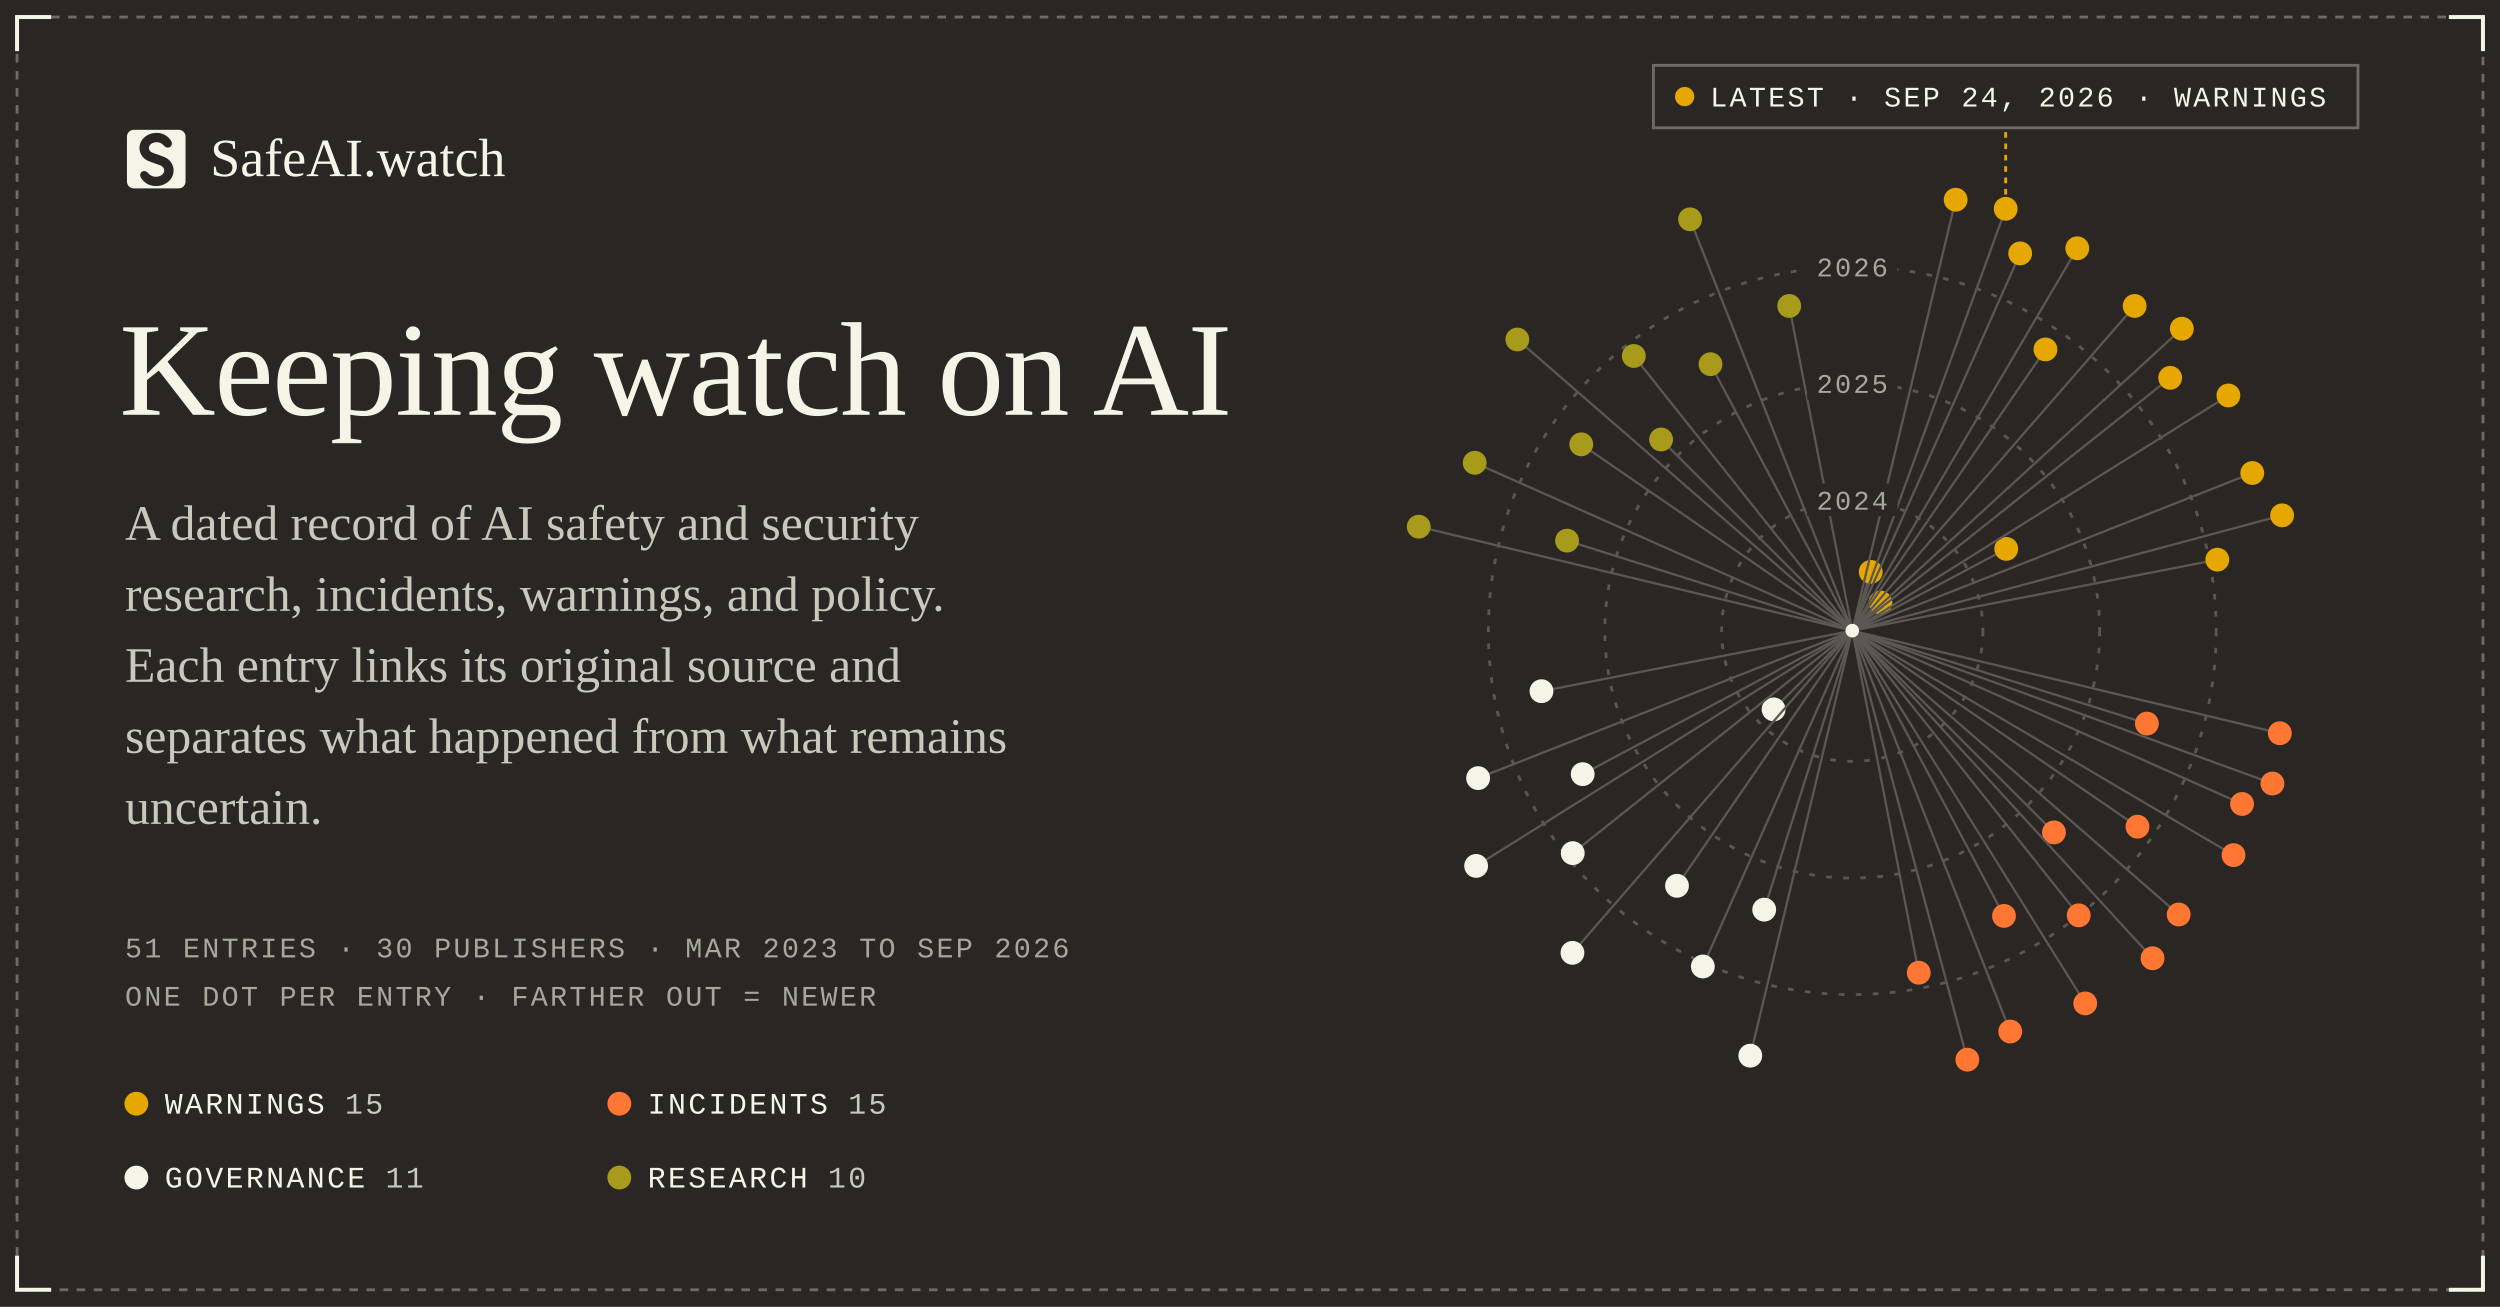
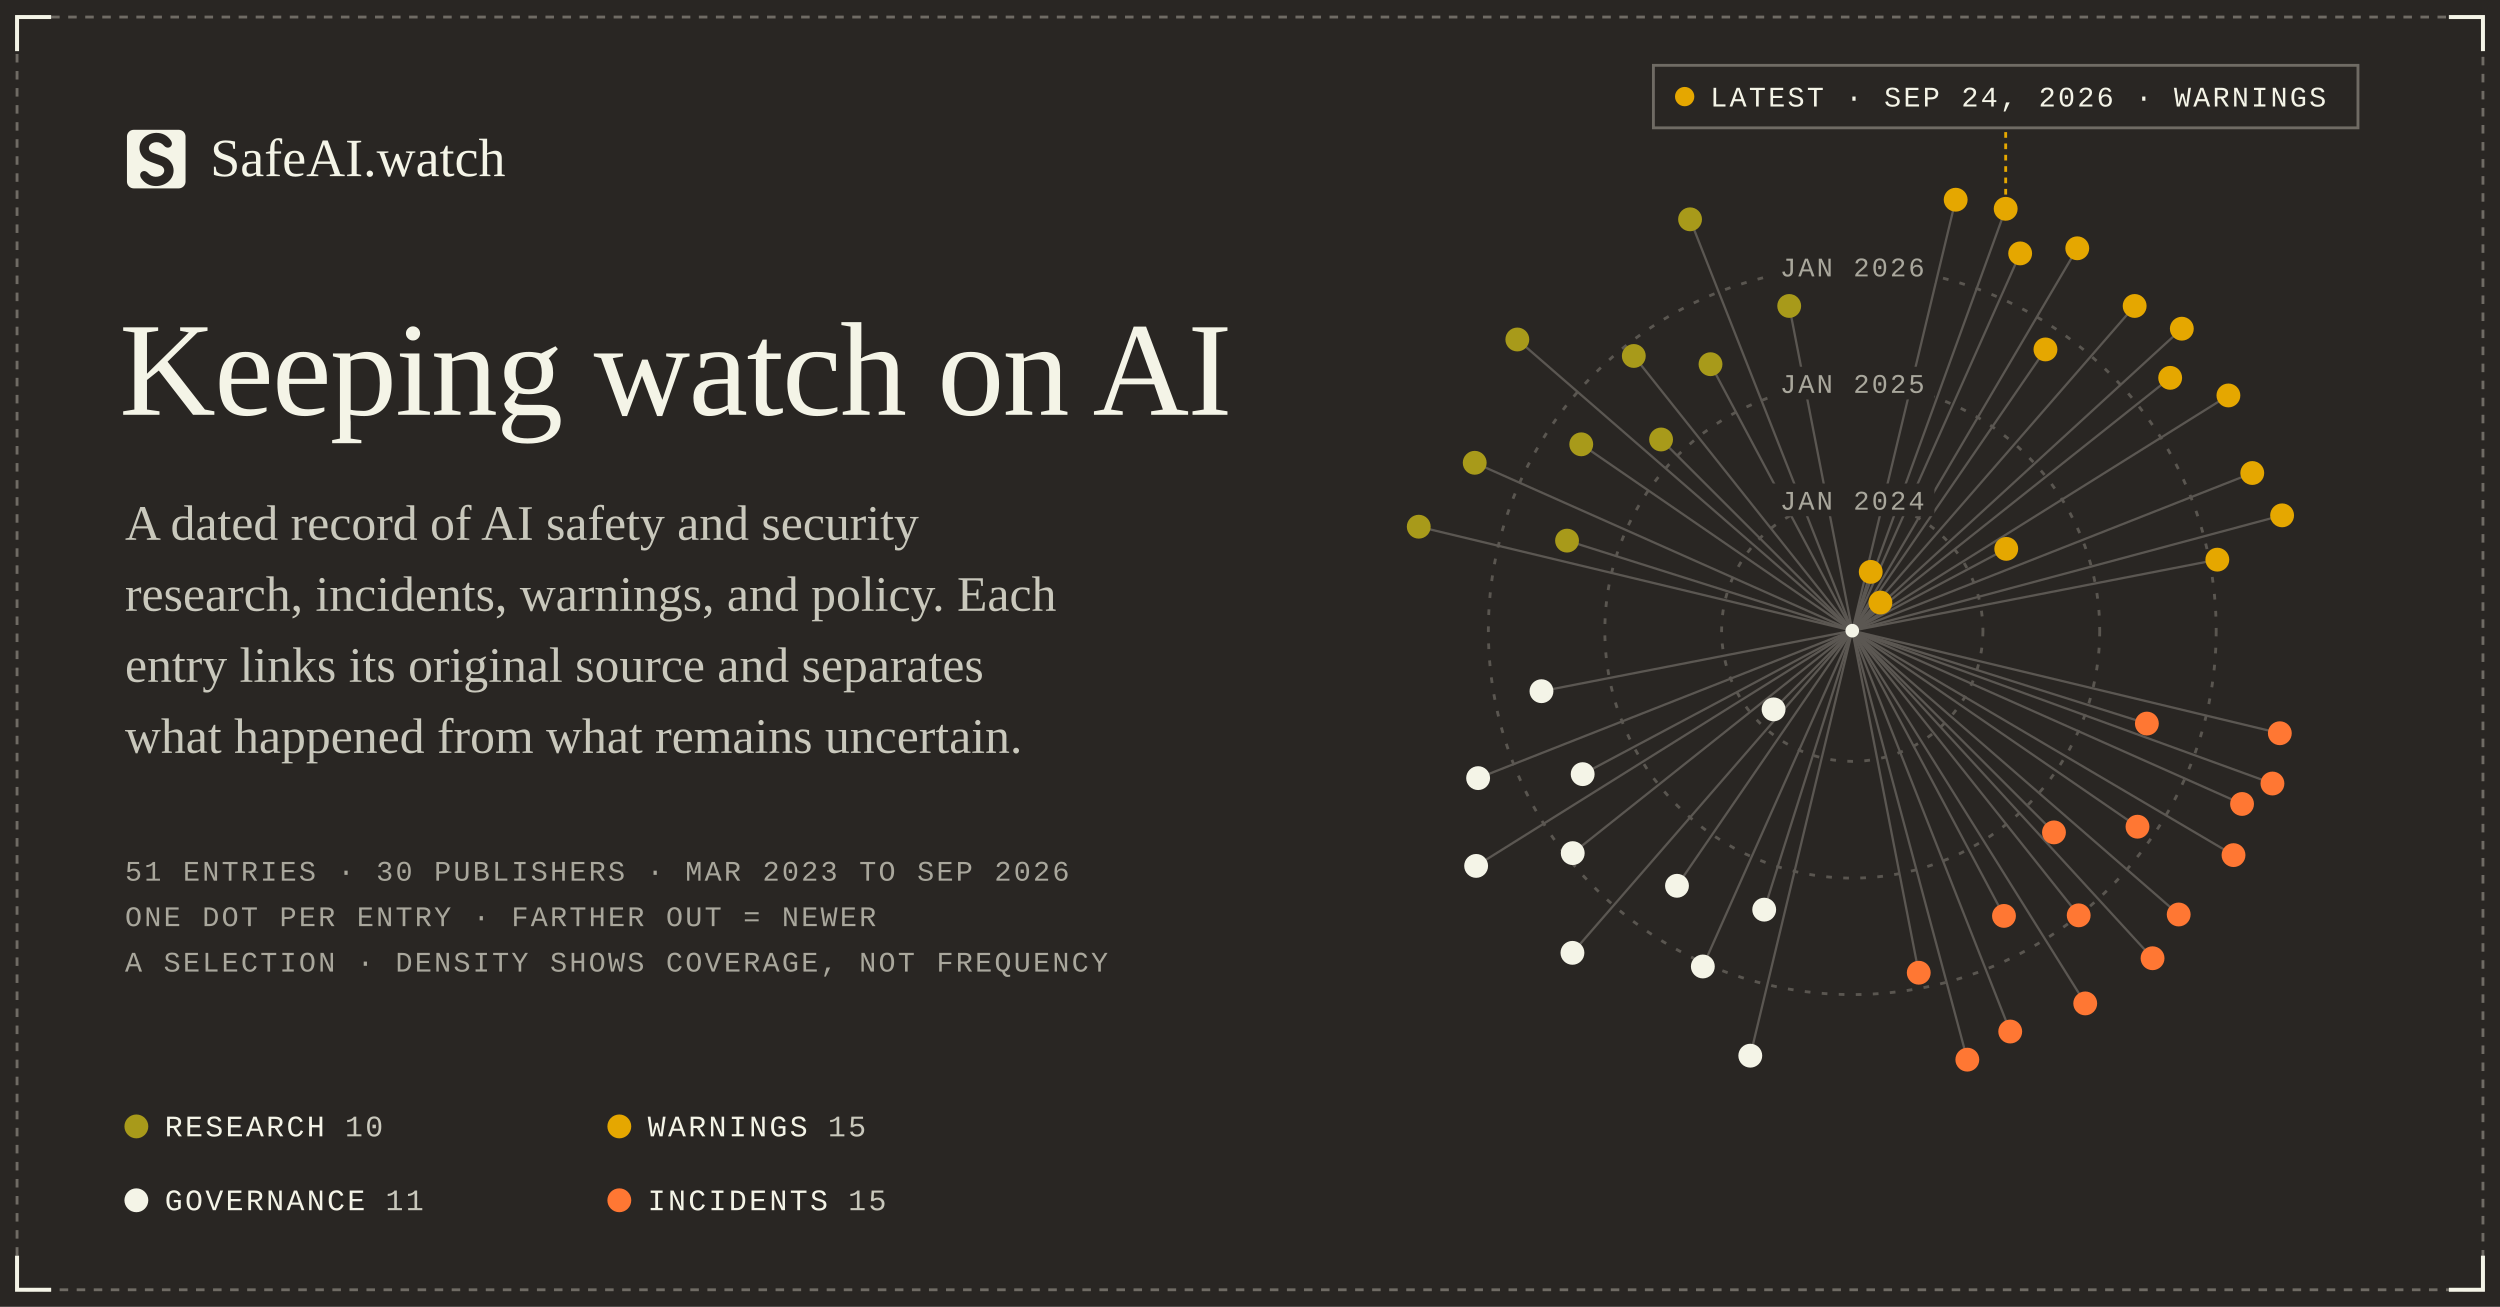
- <svg xmlns="http://www.w3.org/2000/svg" viewBox="0 0 880 460" width="880" height="460" role="img" aria-label="Keeping watch on AI. A burst chart of the SafeAI.watch record: 51 dated, sourced entries from Mar 2023 to Sep 2026, one dot each: 15 warnings, 15 incidents, 11 governance, 10 research. Distance from the centre is the entry's date, so the record thickens toward 2026.">
+ <svg xmlns="http://www.w3.org/2000/svg" viewBox="0 0 880 460" width="880" height="460" role="img" aria-label="Keeping watch on AI. A burst chart of the SafeAI.watch record: 51 dated, sourced entries from Mar 2023 to Sep 2026, one dot each: 15 warnings, 15 incidents, 11 governance, 10 research. Distance from the centre is the entry's date; dashed rings mark January 1. The record is a selection, so density shows what it covers, not how often things happen.">
  <style>text{font-kerning:normal}.serif{font-family:Newsreader,Georgia,'Times New Roman',Times,serif}.sans{font-family:-apple-system,BlinkMacSystemFont,'Segoe UI','Noto Sans',Helvetica,Arial,sans-serif}.mono{font-family:ui-monospace,'SF Mono','Cascadia Mono',Menlo,Consolas,'Liberation Mono',monospace;letter-spacing:.08em}
@keyframes d0{0%,3.8%{opacity:0}5.9%,83.8%{opacity:1}88.8%,100%{opacity:0}}.d0{animation:d0 16s linear infinite}
@keyframes d1{0%,4.7%{opacity:0}6.9%,83.8%{opacity:1}88.8%,100%{opacity:0}}.d1{animation:d1 16s linear infinite}
@keyframes d2{0%,5.6%{opacity:0}7.8%,83.8%{opacity:1}88.8%,100%{opacity:0}}.d2{animation:d2 16s linear infinite}
@keyframes d3{0%,6.6%{opacity:0}8.8%,83.8%{opacity:1}88.8%,100%{opacity:0}}.d3{animation:d3 16s linear infinite}
@keyframes d4{0%,7.6%{opacity:0}9.7%,83.8%{opacity:1}88.8%,100%{opacity:0}}.d4{animation:d4 16s linear infinite}
@keyframes d5{0%,8.5%{opacity:0}10.7%,83.8%{opacity:1}88.8%,100%{opacity:0}}.d5{animation:d5 16s linear infinite}
@keyframes d6{0%,9.5%{opacity:0}11.6%,83.8%{opacity:1}88.8%,100%{opacity:0}}.d6{animation:d6 16s linear infinite}
@keyframes d7{0%,10.4%{opacity:0}12.6%,83.8%{opacity:1}88.8%,100%{opacity:0}}.d7{animation:d7 16s linear infinite}
@keyframes d8{0%,11.4%{opacity:0}13.5%,83.8%{opacity:1}88.8%,100%{opacity:0}}.d8{animation:d8 16s linear infinite}
@keyframes d9{0%,12.3%{opacity:0}14.5%,83.8%{opacity:1}88.8%,100%{opacity:0}}.d9{animation:d9 16s linear infinite}
@keyframes d10{0%,13.3%{opacity:0}15.4%,83.8%{opacity:1}88.8%,100%{opacity:0}}.d10{animation:d10 16s linear infinite}
@keyframes d11{0%,14.2%{opacity:0}16.4%,83.8%{opacity:1}88.8%,100%{opacity:0}}.d11{animation:d11 16s linear infinite}
@keyframes d12{0%,15.2%{opacity:0}17.3%,83.8%{opacity:1}88.8%,100%{opacity:0}}.d12{animation:d12 16s linear infinite}
@keyframes d13{0%,16.1%{opacity:0}18.3%,83.8%{opacity:1}88.8%,100%{opacity:0}}.d13{animation:d13 16s linear infinite}
@keyframes d14{0%,17%{opacity:0}19.2%,83.8%{opacity:1}88.8%,100%{opacity:0}}.d14{animation:d14 16s linear infinite}
@keyframes d15{0%,18%{opacity:0}20.2%,83.8%{opacity:1}88.8%,100%{opacity:0}}.d15{animation:d15 16s linear infinite}
@keyframes d16{0%,19%{opacity:0}21.1%,83.8%{opacity:1}88.8%,100%{opacity:0}}.d16{animation:d16 16s linear infinite}
@keyframes d17{0%,19.9%{opacity:0}22.1%,83.8%{opacity:1}88.8%,100%{opacity:0}}.d17{animation:d17 16s linear infinite}
@keyframes d18{0%,20.8%{opacity:0}23%,83.8%{opacity:1}88.8%,100%{opacity:0}}.d18{animation:d18 16s linear infinite}
@keyframes d19{0%,21.8%{opacity:0}24%,83.8%{opacity:1}88.8%,100%{opacity:0}}.d19{animation:d19 16s linear infinite}
@keyframes d20{0%,22.8%{opacity:0}24.9%,83.8%{opacity:1}88.8%,100%{opacity:0}}.d20{animation:d20 16s linear infinite}
@keyframes d21{0%,23.7%{opacity:0}25.9%,83.8%{opacity:1}88.8%,100%{opacity:0}}.d21{animation:d21 16s linear infinite}
@keyframes d22{0%,24.7%{opacity:0}26.8%,83.8%{opacity:1}88.8%,100%{opacity:0}}.d22{animation:d22 16s linear infinite}
@keyframes d23{0%,25.6%{opacity:0}27.8%,83.8%{opacity:1}88.8%,100%{opacity:0}}.d23{animation:d23 16s linear infinite}
@keyframes d24{0%,26.6%{opacity:0}28.7%,83.8%{opacity:1}88.8%,100%{opacity:0}}.d24{animation:d24 16s linear infinite}
@keyframes d25{0%,27.5%{opacity:0}29.7%,83.8%{opacity:1}88.8%,100%{opacity:0}}.d25{animation:d25 16s linear infinite}
@keyframes d26{0%,28.4%{opacity:0}30.6%,83.8%{opacity:1}88.8%,100%{opacity:0}}.d26{animation:d26 16s linear infinite}
@keyframes d27{0%,29.4%{opacity:0}31.6%,83.8%{opacity:1}88.8%,100%{opacity:0}}.d27{animation:d27 16s linear infinite}
@keyframes d28{0%,30.3%{opacity:0}32.5%,83.8%{opacity:1}88.8%,100%{opacity:0}}.d28{animation:d28 16s linear infinite}
@keyframes d29{0%,31.3%{opacity:0}33.5%,83.8%{opacity:1}88.8%,100%{opacity:0}}.d29{animation:d29 16s linear infinite}
@keyframes d30{0%,32.2%{opacity:0}34.4%,83.8%{opacity:1}88.8%,100%{opacity:0}}.d30{animation:d30 16s linear infinite}
@keyframes d31{0%,33.2%{opacity:0}35.4%,83.8%{opacity:1}88.8%,100%{opacity:0}}.d31{animation:d31 16s linear infinite}
@keyframes d32{0%,34.2%{opacity:0}36.3%,83.8%{opacity:1}88.8%,100%{opacity:0}}.d32{animation:d32 16s linear infinite}
@keyframes d33{0%,35.1%{opacity:0}37.3%,83.8%{opacity:1}88.8%,100%{opacity:0}}.d33{animation:d33 16s linear infinite}
@keyframes d34{0%,36%{opacity:0}38.2%,83.8%{opacity:1}88.8%,100%{opacity:0}}.d34{animation:d34 16s linear infinite}
@keyframes d35{0%,37%{opacity:0}39.2%,83.8%{opacity:1}88.8%,100%{opacity:0}}.d35{animation:d35 16s linear infinite}
@keyframes d36{0%,37.9%{opacity:0}40.1%,83.8%{opacity:1}88.8%,100%{opacity:0}}.d36{animation:d36 16s linear infinite}
@keyframes d37{0%,38.9%{opacity:0}41.1%,83.8%{opacity:1}88.8%,100%{opacity:0}}.d37{animation:d37 16s linear infinite}
@keyframes d38{0%,39.8%{opacity:0}42%,83.8%{opacity:1}88.8%,100%{opacity:0}}.d38{animation:d38 16s linear infinite}
@keyframes d39{0%,40.8%{opacity:0}43%,83.8%{opacity:1}88.8%,100%{opacity:0}}.d39{animation:d39 16s linear infinite}
@keyframes d40{0%,41.8%{opacity:0}43.9%,83.8%{opacity:1}88.8%,100%{opacity:0}}.d40{animation:d40 16s linear infinite}
@keyframes d41{0%,42.7%{opacity:0}44.9%,83.8%{opacity:1}88.8%,100%{opacity:0}}.d41{animation:d41 16s linear infinite}
@keyframes d42{0%,43.6%{opacity:0}45.8%,83.8%{opacity:1}88.8%,100%{opacity:0}}.d42{animation:d42 16s linear infinite}
@keyframes d43{0%,44.6%{opacity:0}46.8%,83.8%{opacity:1}88.8%,100%{opacity:0}}.d43{animation:d43 16s linear infinite}
@keyframes d44{0%,45.6%{opacity:0}47.7%,83.8%{opacity:1}88.8%,100%{opacity:0}}.d44{animation:d44 16s linear infinite}
@keyframes d45{0%,46.5%{opacity:0}48.7%,83.8%{opacity:1}88.8%,100%{opacity:0}}.d45{animation:d45 16s linear infinite}
@keyframes d46{0%,47.4%{opacity:0}49.6%,83.8%{opacity:1}88.8%,100%{opacity:0}}.d46{animation:d46 16s linear infinite}
@keyframes d47{0%,48.4%{opacity:0}50.6%,83.8%{opacity:1}88.8%,100%{opacity:0}}.d47{animation:d47 16s linear infinite}
@keyframes d48{0%,49.3%{opacity:0}51.5%,83.8%{opacity:1}88.8%,100%{opacity:0}}.d48{animation:d48 16s linear infinite}
@keyframes d49{0%,50.3%{opacity:0}52.5%,83.8%{opacity:1}88.8%,100%{opacity:0}}.d49{animation:d49 16s linear infinite}
@keyframes d50{0%,51.2%{opacity:0}53.4%,83.8%{opacity:1}88.8%,100%{opacity:0}}.d50{animation:d50 16s linear infinite}
@keyframes call{0%,51.2%{opacity:0}53.8%,83.8%{opacity:1}88.8%,100%{opacity:0}}.call{animation:call 16s linear infinite}
@media (prefers-reduced-motion:reduce){*{animation:none!important}}</style>
  <rect x="0" y="0" width="880" height="460" rx="0" fill="#292623" />
  <rect x="6" y="6" width="868" height="448" fill="none" stroke="#6f6b64" stroke-width="1" stroke-dasharray="3 3" />
  <path d="M6 18V6H18" fill="none" stroke="#f4f4e7" stroke-width="1.4" />
  <path d="M874 18V6H862" fill="none" stroke="#f4f4e7" stroke-width="1.4" />
  <path d="M6 442V454H18" fill="none" stroke="#f4f4e7" stroke-width="1.4" />
  <path d="M874 442V454H862" fill="none" stroke="#f4f4e7" stroke-width="1.4" />
  <g transform="translate(44 45) scale(.6875)">
    <path d="M4.5 1H27.5A3.5 3.5 0 0 1 31 4.5V27.5A3.5 3.5 0 0 1 27.5 31H4.5A3.5 3.5 0 0 1 1 27.5V4.5A3.5 3.5 0 0 1 4.5 1ZM15.88 2.58C15.51 2.59 15.15 2.62 14.78 2.67C14.42 2.72 14.06 2.79 13.7 2.88C13.35 2.97 12.99 3.08 12.65 3.21C12.31 3.34 11.97 3.5 11.65 3.67C11.32 3.84 11.01 4.03 10.71 4.24C10.41 4.45 10.12 4.68 9.85 4.93C9.58 5.17 9.32 5.44 9.09 5.72C8.85 6 8.64 6.3 8.45 6.62C8.26 6.93 8.09 7.26 7.95 7.59C7.81 7.93 7.69 8.28 7.61 8.64C7.52 8.99 7.46 9.36 7.43 9.72C7.4 10.09 7.4 10.46 7.43 10.82C7.46 11.19 7.52 11.55 7.6 11.91C7.68 12.26 7.8 12.62 7.93 12.95C8.07 13.29 8.24 13.62 8.43 13.94C8.61 14.25 8.83 14.55 9.06 14.84C9.29 15.12 9.54 15.39 9.81 15.64C10.08 15.88 10.37 16.11 10.68 16.31C10.98 16.51 11.31 16.68 11.64 16.84C11.97 17 12.32 17.13 12.66 17.26C13 17.4 13.35 17.52 13.7 17.64C14.04 17.77 14.39 17.89 14.74 18.01C15.09 18.13 15.43 18.26 15.78 18.38C16.13 18.5 16.48 18.62 16.82 18.75C17.17 18.87 17.52 18.99 17.86 19.14C18.19 19.28 18.54 19.42 18.83 19.63C19.12 19.84 19.4 20.09 19.6 20.38C19.8 20.66 19.96 21.01 20.03 21.35C20.1 21.69 20.1 22.07 20.02 22.41C19.94 22.75 19.77 23.09 19.57 23.38C19.37 23.67 19.09 23.92 18.81 24.14C18.52 24.36 18.19 24.53 17.85 24.67C17.52 24.81 17.16 24.91 16.8 24.97C16.45 25.04 16.07 25.06 15.71 25.06C15.35 25.05 14.98 25 14.62 24.92C14.27 24.84 13.92 24.72 13.59 24.56C13.26 24.41 12.95 24.2 12.67 23.98C12.38 23.76 12.15 23.47 11.88 23.22C11.61 22.97 11.36 22.68 11.06 22.5C10.76 22.32 10.41 22.18 10.07 22.14C9.74 22.1 9.35 22.15 9.04 22.27C8.72 22.4 8.41 22.63 8.2 22.89C7.99 23.16 7.84 23.51 7.79 23.85C7.73 24.18 7.78 24.56 7.88 24.9C7.97 25.24 8.17 25.57 8.36 25.87C8.55 26.18 8.79 26.47 9.03 26.75C9.26 27.03 9.52 27.29 9.79 27.54C10.06 27.79 10.35 28.02 10.65 28.23C10.95 28.44 11.26 28.64 11.59 28.81C11.91 28.98 12.25 29.12 12.59 29.25C12.94 29.38 13.29 29.48 13.65 29.56C14.01 29.65 14.37 29.71 14.73 29.75C15.1 29.79 15.47 29.81 15.83 29.81C16.2 29.82 16.57 29.8 16.93 29.76C17.3 29.72 17.66 29.66 18.02 29.59C18.38 29.51 18.74 29.41 19.08 29.29C19.43 29.18 19.78 29.04 20.11 28.89C20.44 28.73 20.77 28.56 21.08 28.36C21.39 28.17 21.69 27.96 21.98 27.73C22.26 27.5 22.53 27.25 22.79 26.98C23.04 26.72 23.28 26.44 23.49 26.14C23.7 25.84 23.9 25.53 24.07 25.2C24.24 24.88 24.38 24.54 24.5 24.19C24.62 23.85 24.71 23.49 24.77 23.13C24.84 22.77 24.87 22.4 24.88 22.03C24.89 21.67 24.87 21.3 24.82 20.94C24.78 20.57 24.7 20.21 24.6 19.86C24.5 19.51 24.37 19.16 24.22 18.83C24.07 18.5 23.89 18.17 23.69 17.86C23.49 17.56 23.27 17.26 23.03 16.99C22.79 16.71 22.53 16.45 22.25 16.21C21.97 15.97 21.68 15.75 21.37 15.56C21.06 15.36 20.72 15.2 20.39 15.05C20.06 14.89 19.71 14.77 19.37 14.64C19.02 14.5 18.68 14.38 18.33 14.26C17.98 14.13 17.64 14.01 17.29 13.89C16.94 13.77 16.59 13.65 16.25 13.52C15.9 13.4 15.55 13.28 15.2 13.16C14.86 13.03 14.51 12.91 14.18 12.76C13.85 12.6 13.5 12.45 13.23 12.23C12.95 12 12.69 11.73 12.52 11.43C12.36 11.12 12.24 10.75 12.23 10.41C12.21 10.07 12.29 9.7 12.42 9.38C12.56 9.06 12.79 8.75 13.04 8.5C13.28 8.25 13.6 8.04 13.92 7.87C14.23 7.7 14.59 7.57 14.94 7.48C15.29 7.4 15.66 7.35 16.02 7.34C16.38 7.33 16.75 7.36 17.11 7.43C17.47 7.5 17.82 7.6 18.15 7.75C18.48 7.9 18.79 8.1 19.08 8.32C19.37 8.54 19.61 8.83 19.88 9.07C20.15 9.31 20.4 9.6 20.7 9.78C21 9.95 21.36 10.09 21.7 10.13C22.03 10.16 22.42 10.11 22.73 9.98C23.04 9.85 23.36 9.62 23.57 9.35C23.77 9.09 23.93 8.73 23.98 8.39C24.03 8.06 23.99 7.68 23.89 7.34C23.8 7 23.61 6.68 23.41 6.37C23.22 6.06 22.98 5.77 22.74 5.5C22.5 5.22 22.24 4.96 21.97 4.72C21.69 4.48 21.4 4.25 21.1 4.04C20.8 3.84 20.48 3.65 20.15 3.49C19.82 3.32 19.48 3.18 19.13 3.06C18.79 2.94 18.43 2.85 18.07 2.77C17.71 2.7 17.35 2.64 16.98 2.61C16.62 2.58 16.25 2.57 15.88 2.58Z" fill="#f4f4e7" fill-rule="evenodd" />
  </g>
  <text class="serif" x="74" y="62" font-size="19" fill="#f4f4e7">SafeAI.watch</text>
  <text class="serif" x="42" y="146" font-size="47" fill="#f4f4e7" letter-spacing="-.5">Keeping watch on AI</text>
  <text class="serif" x="44" y="190" font-size="17.5" fill="#c9c8bc">A dated record of AI safety and security</text>
-   <text class="serif" x="44" y="215" font-size="17.5" fill="#c9c8bc">research, incidents, warnings, and policy.</text>
-   <text class="serif" x="44" y="240" font-size="17.5" fill="#c9c8bc">Each entry links its original source and</text>
-   <text class="serif" x="44" y="265" font-size="17.5" fill="#c9c8bc">separates what happened from what remains</text>
-   <text class="serif" x="44" y="290" font-size="17.5" fill="#c9c8bc">uncertain.</text>
-   <text class="mono" x="44" y="337" font-size="10" fill="#a9a79c">51 ENTRIES · 30 PUBLISHERS · MAR 2023 TO SEP 2026</text>
-   <text class="mono" x="44" y="354" font-size="10" fill="#a9a79c">ONE DOT PER ENTRY · FARTHER OUT = NEWER</text>
-   <circle cx="48" cy="388.5" r="4.2" fill="#e5a700" />
-   <text class="mono" x="58" y="392" font-size="10.5" fill="#f4f4e7">WARNINGS <tspan fill="#c9c8bc">15</tspan>
-   </text>
-   <circle cx="218" cy="388.5" r="4.2" fill="#ff7733" />
-   <text class="mono" x="228" y="392" font-size="10.5" fill="#f4f4e7">INCIDENTS <tspan fill="#c9c8bc">15</tspan>
-   </text>
-   <circle cx="48" cy="414.5" r="4.2" fill="#f4f4e7" />
-   <text class="mono" x="58" y="418" font-size="10.5" fill="#f4f4e7">GOVERNANCE <tspan fill="#c9c8bc">11</tspan>
-   </text>
-   <circle cx="218" cy="414.5" r="4.2" fill="#a89a1a" />
-   <text class="mono" x="228" y="418" font-size="10.5" fill="#f4f4e7">RESEARCH <tspan fill="#c9c8bc">10</tspan>
+   <text class="serif" x="44" y="215" font-size="17.5" fill="#c9c8bc">research, incidents, warnings, and policy. Each</text>
+   <text class="serif" x="44" y="240" font-size="17.5" fill="#c9c8bc">entry links its original source and separates</text>
+   <text class="serif" x="44" y="265" font-size="17.5" fill="#c9c8bc">what happened from what remains uncertain.</text>
+   <text class="mono" x="44" y="310" font-size="10" fill="#a9a79c">51 ENTRIES · 30 PUBLISHERS · MAR 2023 TO SEP 2026</text>
+   <text class="mono" x="44" y="326" font-size="10" fill="#a9a79c">ONE DOT PER ENTRY · FARTHER OUT = NEWER</text>
+   <text class="mono" x="44" y="342" font-size="10" fill="#a9a79c">A SELECTION · DENSITY SHOWS COVERAGE, NOT FREQUENCY</text>
+   <circle cx="48" cy="396.5" r="4.2" fill="#a89a1a" />
+   <text class="mono" x="58" y="400" font-size="10.5" fill="#f4f4e7">RESEARCH <tspan fill="#c9c8bc">10</tspan>
+   </text>
+   <circle cx="218" cy="396.5" r="4.2" fill="#e5a700" />
+   <text class="mono" x="228" y="400" font-size="10.5" fill="#f4f4e7">WARNINGS <tspan fill="#c9c8bc">15</tspan>
+   </text>
+   <circle cx="48" cy="422.5" r="4.2" fill="#f4f4e7" />
+   <text class="mono" x="58" y="426" font-size="10.5" fill="#f4f4e7">GOVERNANCE <tspan fill="#c9c8bc">11</tspan>
+   </text>
+   <circle cx="218" cy="422.5" r="4.2" fill="#ff7733" />
+   <text class="mono" x="228" y="426" font-size="10.5" fill="#f4f4e7">INCIDENTS <tspan fill="#c9c8bc">15</tspan>
  </text>
  <circle cx="652" cy="222" r="46" fill="none" stroke="#6f6b64" stroke-width="1" stroke-dasharray="2 4" opacity=".7" />
  <circle cx="652" cy="222" r="87.1" fill="none" stroke="#6f6b64" stroke-width="1" stroke-dasharray="2 4" opacity=".7" />
  <circle cx="652" cy="222" r="128.1" fill="none" stroke="#6f6b64" stroke-width="1" stroke-dasharray="2 4" opacity=".7" />
-   <g class="d0" data-cat="Warnings">
-     <line x1="652" y1="222" x2="661.9" y2="212.1" stroke="#5b5752" stroke-width=".8" />
-     <circle cx="661.9" cy="212.1" r="4.2" fill="#e5a700" />
-   </g>
-   <g class="d1" data-cat="Warnings">
-     <line x1="652" y1="222" x2="658.5" y2="201.3" stroke="#5b5752" stroke-width=".8" />
-     <circle cx="658.5" cy="201.3" r="4.2" fill="#e5a700" />
-   </g>
-   <g class="d3" data-cat="Warnings">
-     <line x1="652" y1="222" x2="706.2" y2="193.2" stroke="#5b5752" stroke-width=".8" />
-     <circle cx="706.2" cy="193.2" r="4.2" fill="#e5a700" />
-   </g>
-   <g class="d16" data-cat="Warnings">
-     <line x1="652" y1="222" x2="720" y2="123" stroke="#5b5752" stroke-width=".8" />
-     <circle cx="720" cy="123" r="4.2" fill="#e5a700" />
-   </g>
-   <g class="d23" data-cat="Warnings">
-     <line x1="652" y1="222" x2="780.5" y2="197" stroke="#5b5752" stroke-width=".8" />
-     <circle cx="780.5" cy="197" r="4.2" fill="#e5a700" />
-   </g>
-   <g class="d25" data-cat="Warnings">
-     <line x1="652" y1="222" x2="763.9" y2="133" stroke="#5b5752" stroke-width=".8" />
-     <circle cx="763.9" cy="133" r="4.2" fill="#e5a700" />
-   </g>
-   <g class="d26" data-cat="Warnings">
-     <line x1="652" y1="222" x2="711.1" y2="89.2" stroke="#5b5752" stroke-width=".8" />
-     <circle cx="711.1" cy="89.2" r="4.2" fill="#e5a700" />
-   </g>
-   <g class="d30" data-cat="Warnings">
-     <line x1="652" y1="222" x2="792.8" y2="166.5" stroke="#5b5752" stroke-width=".8" />
-     <circle cx="792.8" cy="166.5" r="4.2" fill="#e5a700" />
-   </g>
-   <g class="d31" data-cat="Warnings">
-     <line x1="652" y1="222" x2="751.4" y2="107.7" stroke="#5b5752" stroke-width=".8" />
-     <circle cx="751.4" cy="107.7" r="4.2" fill="#e5a700" />
-   </g>
-   <g class="d39" data-cat="Warnings">
-     <line x1="652" y1="222" x2="688.4" y2="70.3" stroke="#5b5752" stroke-width=".8" />
-     <circle cx="688.4" cy="70.3" r="4.2" fill="#e5a700" />
-   </g>
-   <g class="d40" data-cat="Warnings">
-     <line x1="652" y1="222" x2="784.4" y2="139.2" stroke="#5b5752" stroke-width=".8" />
-     <circle cx="784.4" cy="139.2" r="4.2" fill="#e5a700" />
-   </g>
-   <g class="d41" data-cat="Warnings">
-     <line x1="652" y1="222" x2="731.2" y2="87.4" stroke="#5b5752" stroke-width=".8" />
-     <circle cx="731.2" cy="87.4" r="4.2" fill="#e5a700" />
-   </g>
-   <g class="d46" data-cat="Warnings">
-     <line x1="652" y1="222" x2="803.3" y2="181.4" stroke="#5b5752" stroke-width=".8" />
-     <circle cx="803.3" cy="181.4" r="4.2" fill="#e5a700" />
-   </g>
-   <g class="d48" data-cat="Warnings">
-     <line x1="652" y1="222" x2="768" y2="115.7" stroke="#5b5752" stroke-width=".8" />
-     <circle cx="768" cy="115.7" r="4.2" fill="#e5a700" />
-   </g>
-   <g class="d50" data-cat="Warnings">
-     <line x1="652" y1="222" x2="706" y2="73.5" stroke="#5b5752" stroke-width=".8" />
-     <circle cx="706" cy="73.5" r="4.2" fill="#e5a700" />
-   </g>
-   <g class="d5" data-cat="Incidents">
-     <line x1="652" y1="222" x2="723" y2="293" stroke="#5b5752" stroke-width=".8" />
-     <circle cx="723" cy="293" r="4.2" fill="#ff7733" />
-   </g>
-   <g class="d10" data-cat="Incidents">
-     <line x1="652" y1="222" x2="755.7" y2="254.7" stroke="#5b5752" stroke-width=".8" />
-     <circle cx="755.7" cy="254.7" r="4.2" fill="#ff7733" />
-   </g>
-   <g class="d13" data-cat="Incidents">
-     <line x1="652" y1="222" x2="705.4" y2="322.4" stroke="#5b5752" stroke-width=".8" />
-     <circle cx="705.4" cy="322.4" r="4.2" fill="#ff7733" />
-   </g>
-   <g class="d17" data-cat="Incidents">
-     <line x1="652" y1="222" x2="752.4" y2="291" stroke="#5b5752" stroke-width=".8" />
-     <circle cx="752.4" cy="291" r="4.2" fill="#ff7733" />
-   </g>
-   <g class="d18" data-cat="Incidents">
-     <line x1="652" y1="222" x2="675.4" y2="342.4" stroke="#5b5752" stroke-width=".8" />
-     <circle cx="675.4" cy="342.4" r="4.2" fill="#ff7733" />
-   </g>
-   <g class="d21" data-cat="Incidents">
-     <line x1="652" y1="222" x2="731.7" y2="322.2" stroke="#5b5752" stroke-width=".8" />
-     <circle cx="731.7" cy="322.2" r="4.2" fill="#ff7733" />
-   </g>
-   <g class="d28" data-cat="Incidents">
-     <line x1="652" y1="222" x2="789.2" y2="283" stroke="#5b5752" stroke-width=".8" />
-     <circle cx="789.2" cy="283" r="4.2" fill="#ff7733" />
-   </g>
-   <g class="d32" data-cat="Incidents">
-     <line x1="652" y1="222" x2="707.6" y2="363.1" stroke="#5b5752" stroke-width=".8" />
-     <circle cx="707.6" cy="363.1" r="4.2" fill="#ff7733" />
-   </g>
-   <g class="d33" data-cat="Incidents">
-     <line x1="652" y1="222" x2="766.9" y2="321.9" stroke="#5b5752" stroke-width=".8" />
-     <circle cx="766.9" cy="321.9" r="4.2" fill="#ff7733" />
-   </g>
-   <g class="d35" data-cat="Incidents">
-     <line x1="652" y1="222" x2="802.5" y2="258.1" stroke="#5b5752" stroke-width=".8" />
-     <circle cx="802.5" cy="258.1" r="4.2" fill="#ff7733" />
-   </g>
-   <g class="d36" data-cat="Incidents">
-     <line x1="652" y1="222" x2="734" y2="353.2" stroke="#5b5752" stroke-width=".8" />
-     <circle cx="734" cy="353.2" r="4.2" fill="#ff7733" />
-   </g>
-   <g class="d38" data-cat="Incidents">
-     <line x1="652" y1="222" x2="786.2" y2="301" stroke="#5b5752" stroke-width=".8" />
-     <circle cx="786.2" cy="301" r="4.2" fill="#ff7733" />
-   </g>
-   <g class="d44" data-cat="Incidents">
-     <line x1="652" y1="222" x2="692.5" y2="373" stroke="#5b5752" stroke-width=".8" />
-     <circle cx="692.5" cy="373" r="4.2" fill="#ff7733" />
-   </g>
-   <g class="d45" data-cat="Incidents">
-     <line x1="652" y1="222" x2="757.7" y2="337.3" stroke="#5b5752" stroke-width=".8" />
-     <circle cx="757.7" cy="337.3" r="4.2" fill="#ff7733" />
-   </g>
-   <g class="d49" data-cat="Incidents">
-     <line x1="652" y1="222" x2="799.9" y2="275.8" stroke="#5b5752" stroke-width=".8" />
-     <circle cx="799.9" cy="275.8" r="4.2" fill="#ff7733" />
-   </g>
-   <g class="d2" data-cat="Governance">
-     <line x1="652" y1="222" x2="624.3" y2="249.7" stroke="#5b5752" stroke-width=".8" />
-     <circle cx="624.3" cy="249.7" r="4.2" fill="#f4f4e7" />
-   </g>
-   <g class="d6" data-cat="Governance">
-     <line x1="652" y1="222" x2="621" y2="320.2" stroke="#5b5752" stroke-width=".8" />
-     <circle cx="621" cy="320.2" r="4.2" fill="#f4f4e7" />
-   </g>
-   <g class="d9" data-cat="Governance">
-     <line x1="652" y1="222" x2="557.1" y2="272.5" stroke="#5b5752" stroke-width=".8" />
-     <circle cx="557.1" cy="272.5" r="4.2" fill="#f4f4e7" />
-   </g>
-   <g class="d11" data-cat="Governance">
-     <line x1="652" y1="222" x2="590.3" y2="311.8" stroke="#5b5752" stroke-width=".8" />
-     <circle cx="590.3" cy="311.8" r="4.2" fill="#f4f4e7" />
-   </g>
-   <g class="d12" data-cat="Governance">
-     <line x1="652" y1="222" x2="542.6" y2="243.3" stroke="#5b5752" stroke-width=".8" />
-     <circle cx="542.6" cy="243.3" r="4.2" fill="#f4f4e7" />
-   </g>
-   <g class="d20" data-cat="Governance">
-     <line x1="652" y1="222" x2="553.6" y2="300.3" stroke="#5b5752" stroke-width=".8" />
-     <circle cx="553.6" cy="300.3" r="4.2" fill="#f4f4e7" />
-   </g>
-   <g class="d22" data-cat="Governance">
-     <line x1="652" y1="222" x2="599.4" y2="340.2" stroke="#5b5752" stroke-width=".8" />
-     <circle cx="599.4" cy="340.2" r="4.2" fill="#f4f4e7" />
-   </g>
-   <g class="d24" data-cat="Governance">
-     <line x1="652" y1="222" x2="520.3" y2="273.9" stroke="#5b5752" stroke-width=".8" />
-     <circle cx="520.3" cy="273.9" r="4.2" fill="#f4f4e7" />
-   </g>
-   <g class="d29" data-cat="Governance">
-     <line x1="652" y1="222" x2="553.5" y2="335.4" stroke="#5b5752" stroke-width=".8" />
-     <circle cx="553.5" cy="335.4" r="4.2" fill="#f4f4e7" />
-   </g>
-   <g class="d34" data-cat="Governance">
-     <line x1="652" y1="222" x2="616.1" y2="371.6" stroke="#5b5752" stroke-width=".8" />
-     <circle cx="616.1" cy="371.6" r="4.2" fill="#f4f4e7" />
-   </g>
-   <g class="d43" data-cat="Governance">
-     <line x1="652" y1="222" x2="519.6" y2="304.8" stroke="#5b5752" stroke-width=".8" />
-     <circle cx="519.6" cy="304.8" r="4.2" fill="#f4f4e7" />
-   </g>
-   <g class="d4" data-cat="Research">
-     <line x1="652" y1="222" x2="584.7" y2="154.7" stroke="#5b5752" stroke-width=".8" />
-     <circle cx="584.7" cy="154.7" r="4.2" fill="#a89a1a" />
-   </g>
-   <g class="d7" data-cat="Research">
-     <line x1="652" y1="222" x2="551.6" y2="190.3" stroke="#5b5752" stroke-width=".8" />
-     <circle cx="551.6" cy="190.3" r="4.2" fill="#a89a1a" />
-   </g>
-   <g class="d8" data-cat="Research">
-     <line x1="652" y1="222" x2="602.1" y2="128.2" stroke="#5b5752" stroke-width=".8" />
-     <circle cx="602.1" cy="128.2" r="4.2" fill="#a89a1a" />
-   </g>
-   <g class="d14" data-cat="Research">
-     <line x1="652" y1="222" x2="556.6" y2="156.4" stroke="#5b5752" stroke-width=".8" />
-     <circle cx="556.6" cy="156.4" r="4.2" fill="#a89a1a" />
-   </g>
-   <g class="d15" data-cat="Research">
-     <line x1="652" y1="222" x2="629.8" y2="107.7" stroke="#5b5752" stroke-width=".8" />
-     <circle cx="629.8" cy="107.7" r="4.2" fill="#a89a1a" />
-   </g>
-   <g class="d19" data-cat="Research">
-     <line x1="652" y1="222" x2="575.1" y2="125.3" stroke="#5b5752" stroke-width=".8" />
-     <circle cx="575.1" cy="125.3" r="4.2" fill="#a89a1a" />
-   </g>
-   <g class="d27" data-cat="Research">
-     <line x1="652" y1="222" x2="519.1" y2="162.9" stroke="#5b5752" stroke-width=".8" />
-     <circle cx="519.1" cy="162.9" r="4.2" fill="#a89a1a" />
-   </g>
-   <g class="d37" data-cat="Research">
-     <line x1="652" y1="222" x2="594.9" y2="77.2" stroke="#5b5752" stroke-width=".8" />
-     <circle cx="594.9" cy="77.2" r="4.2" fill="#a89a1a" />
-   </g>
-   <g class="d42" data-cat="Research">
-     <line x1="652" y1="222" x2="534.1" y2="119.5" stroke="#5b5752" stroke-width=".8" />
-     <circle cx="534.1" cy="119.5" r="4.2" fill="#a89a1a" />
-   </g>
-   <g class="d47" data-cat="Research">
-     <line x1="652" y1="222" x2="499.4" y2="185.4" stroke="#5b5752" stroke-width=".8" />
-     <circle cx="499.4" cy="185.4" r="4.2" fill="#a89a1a" />
-   </g>
-   <rect x="636.1" y="170.2" width="31.8" height="11.5" fill="#292623" />
-   <text class="mono" x="652" y="179.4" font-size="9.5" text-anchor="middle" fill="#a9a79c">2024</text>
-   <rect x="636.1" y="129.1" width="31.8" height="11.5" fill="#292623" />
-   <text class="mono" x="652" y="138.3" font-size="9.5" text-anchor="middle" fill="#a9a79c">2025</text>
-   <rect x="636.1" y="88.1" width="31.8" height="11.5" fill="#292623" />
-   <text class="mono" x="652" y="97.3" font-size="9.5" text-anchor="middle" fill="#a9a79c">2026</text>
+   <line class="d0" x1="652" y1="222" x2="661.9" y2="212.1" stroke="#5b5752" stroke-width=".8" />
+   <line class="d1" x1="652" y1="222" x2="658.5" y2="201.3" stroke="#5b5752" stroke-width=".8" />
+   <line class="d3" x1="652" y1="222" x2="706.2" y2="193.2" stroke="#5b5752" stroke-width=".8" />
+   <line class="d16" x1="652" y1="222" x2="720" y2="123" stroke="#5b5752" stroke-width=".8" />
+   <line class="d23" x1="652" y1="222" x2="780.5" y2="197" stroke="#5b5752" stroke-width=".8" />
+   <line class="d25" x1="652" y1="222" x2="763.9" y2="133" stroke="#5b5752" stroke-width=".8" />
+   <line class="d26" x1="652" y1="222" x2="711.1" y2="89.2" stroke="#5b5752" stroke-width=".8" />
+   <line class="d30" x1="652" y1="222" x2="792.8" y2="166.5" stroke="#5b5752" stroke-width=".8" />
+   <line class="d31" x1="652" y1="222" x2="751.4" y2="107.7" stroke="#5b5752" stroke-width=".8" />
+   <line class="d39" x1="652" y1="222" x2="688.4" y2="70.3" stroke="#5b5752" stroke-width=".8" />
+   <line class="d40" x1="652" y1="222" x2="784.4" y2="139.2" stroke="#5b5752" stroke-width=".8" />
+   <line class="d41" x1="652" y1="222" x2="731.2" y2="87.4" stroke="#5b5752" stroke-width=".8" />
+   <line class="d46" x1="652" y1="222" x2="803.3" y2="181.4" stroke="#5b5752" stroke-width=".8" />
+   <line class="d48" x1="652" y1="222" x2="768" y2="115.7" stroke="#5b5752" stroke-width=".8" />
+   <line class="d50" x1="652" y1="222" x2="706" y2="73.5" stroke="#5b5752" stroke-width=".8" />
+   <line class="d5" x1="652" y1="222" x2="723" y2="293" stroke="#5b5752" stroke-width=".8" />
+   <line class="d10" x1="652" y1="222" x2="755.7" y2="254.7" stroke="#5b5752" stroke-width=".8" />
+   <line class="d13" x1="652" y1="222" x2="705.4" y2="322.4" stroke="#5b5752" stroke-width=".8" />
+   <line class="d17" x1="652" y1="222" x2="752.4" y2="291" stroke="#5b5752" stroke-width=".8" />
+   <line class="d18" x1="652" y1="222" x2="675.4" y2="342.4" stroke="#5b5752" stroke-width=".8" />
+   <line class="d21" x1="652" y1="222" x2="731.7" y2="322.2" stroke="#5b5752" stroke-width=".8" />
+   <line class="d28" x1="652" y1="222" x2="789.2" y2="283" stroke="#5b5752" stroke-width=".8" />
+   <line class="d32" x1="652" y1="222" x2="707.6" y2="363.1" stroke="#5b5752" stroke-width=".8" />
+   <line class="d33" x1="652" y1="222" x2="766.9" y2="321.9" stroke="#5b5752" stroke-width=".8" />
+   <line class="d35" x1="652" y1="222" x2="802.5" y2="258.1" stroke="#5b5752" stroke-width=".8" />
+   <line class="d36" x1="652" y1="222" x2="734" y2="353.2" stroke="#5b5752" stroke-width=".8" />
+   <line class="d38" x1="652" y1="222" x2="786.2" y2="301" stroke="#5b5752" stroke-width=".8" />
+   <line class="d44" x1="652" y1="222" x2="692.5" y2="373" stroke="#5b5752" stroke-width=".8" />
+   <line class="d45" x1="652" y1="222" x2="757.7" y2="337.3" stroke="#5b5752" stroke-width=".8" />
+   <line class="d49" x1="652" y1="222" x2="799.9" y2="275.8" stroke="#5b5752" stroke-width=".8" />
+   <line class="d2" x1="652" y1="222" x2="624.3" y2="249.7" stroke="#5b5752" stroke-width=".8" />
+   <line class="d6" x1="652" y1="222" x2="621" y2="320.2" stroke="#5b5752" stroke-width=".8" />
+   <line class="d9" x1="652" y1="222" x2="557.1" y2="272.5" stroke="#5b5752" stroke-width=".8" />
+   <line class="d11" x1="652" y1="222" x2="590.3" y2="311.8" stroke="#5b5752" stroke-width=".8" />
+   <line class="d12" x1="652" y1="222" x2="542.6" y2="243.3" stroke="#5b5752" stroke-width=".8" />
+   <line class="d20" x1="652" y1="222" x2="553.6" y2="300.3" stroke="#5b5752" stroke-width=".8" />
+   <line class="d22" x1="652" y1="222" x2="599.4" y2="340.2" stroke="#5b5752" stroke-width=".8" />
+   <line class="d24" x1="652" y1="222" x2="520.3" y2="273.9" stroke="#5b5752" stroke-width=".8" />
+   <line class="d29" x1="652" y1="222" x2="553.5" y2="335.4" stroke="#5b5752" stroke-width=".8" />
+   <line class="d34" x1="652" y1="222" x2="616.1" y2="371.6" stroke="#5b5752" stroke-width=".8" />
+   <line class="d43" x1="652" y1="222" x2="519.6" y2="304.8" stroke="#5b5752" stroke-width=".8" />
+   <line class="d4" x1="652" y1="222" x2="584.7" y2="154.7" stroke="#5b5752" stroke-width=".8" />
+   <line class="d7" x1="652" y1="222" x2="551.6" y2="190.3" stroke="#5b5752" stroke-width=".8" />
+   <line class="d8" x1="652" y1="222" x2="602.1" y2="128.2" stroke="#5b5752" stroke-width=".8" />
+   <line class="d14" x1="652" y1="222" x2="556.6" y2="156.4" stroke="#5b5752" stroke-width=".8" />
+   <line class="d15" x1="652" y1="222" x2="629.8" y2="107.7" stroke="#5b5752" stroke-width=".8" />
+   <line class="d19" x1="652" y1="222" x2="575.1" y2="125.3" stroke="#5b5752" stroke-width=".8" />
+   <line class="d27" x1="652" y1="222" x2="519.1" y2="162.9" stroke="#5b5752" stroke-width=".8" />
+   <line class="d37" x1="652" y1="222" x2="594.9" y2="77.2" stroke="#5b5752" stroke-width=".8" />
+   <line class="d42" x1="652" y1="222" x2="534.1" y2="119.5" stroke="#5b5752" stroke-width=".8" />
+   <line class="d47" x1="652" y1="222" x2="499.4" y2="185.4" stroke="#5b5752" stroke-width=".8" />
+   <circle class="d0" data-cat="Warnings" cx="661.9" cy="212.1" r="4.2" fill="#e5a700" />
+   <circle class="d1" data-cat="Warnings" cx="658.5" cy="201.3" r="4.2" fill="#e5a700" />
+   <circle class="d3" data-cat="Warnings" cx="706.2" cy="193.2" r="4.2" fill="#e5a700" />
+   <circle class="d16" data-cat="Warnings" cx="720" cy="123" r="4.2" fill="#e5a700" />
+   <circle class="d23" data-cat="Warnings" cx="780.5" cy="197" r="4.2" fill="#e5a700" />
+   <circle class="d25" data-cat="Warnings" cx="763.9" cy="133" r="4.2" fill="#e5a700" />
+   <circle class="d26" data-cat="Warnings" cx="711.1" cy="89.2" r="4.2" fill="#e5a700" />
+   <circle class="d30" data-cat="Warnings" cx="792.8" cy="166.5" r="4.2" fill="#e5a700" />
+   <circle class="d31" data-cat="Warnings" cx="751.4" cy="107.7" r="4.2" fill="#e5a700" />
+   <circle class="d39" data-cat="Warnings" cx="688.4" cy="70.3" r="4.2" fill="#e5a700" />
+   <circle class="d40" data-cat="Warnings" cx="784.4" cy="139.2" r="4.2" fill="#e5a700" />
+   <circle class="d41" data-cat="Warnings" cx="731.2" cy="87.4" r="4.2" fill="#e5a700" />
+   <circle class="d46" data-cat="Warnings" cx="803.3" cy="181.4" r="4.2" fill="#e5a700" />
+   <circle class="d48" data-cat="Warnings" cx="768" cy="115.7" r="4.2" fill="#e5a700" />
+   <circle class="d50" data-cat="Warnings" cx="706" cy="73.5" r="4.2" fill="#e5a700" />
+   <circle class="d5" data-cat="Incidents" cx="723" cy="293" r="4.2" fill="#ff7733" />
+   <circle class="d10" data-cat="Incidents" cx="755.7" cy="254.7" r="4.2" fill="#ff7733" />
+   <circle class="d13" data-cat="Incidents" cx="705.4" cy="322.4" r="4.2" fill="#ff7733" />
+   <circle class="d17" data-cat="Incidents" cx="752.4" cy="291" r="4.2" fill="#ff7733" />
+   <circle class="d18" data-cat="Incidents" cx="675.4" cy="342.4" r="4.2" fill="#ff7733" />
+   <circle class="d21" data-cat="Incidents" cx="731.7" cy="322.2" r="4.2" fill="#ff7733" />
+   <circle class="d28" data-cat="Incidents" cx="789.2" cy="283" r="4.2" fill="#ff7733" />
+   <circle class="d32" data-cat="Incidents" cx="707.6" cy="363.1" r="4.2" fill="#ff7733" />
+   <circle class="d33" data-cat="Incidents" cx="766.9" cy="321.9" r="4.2" fill="#ff7733" />
+   <circle class="d35" data-cat="Incidents" cx="802.5" cy="258.1" r="4.2" fill="#ff7733" />
+   <circle class="d36" data-cat="Incidents" cx="734" cy="353.2" r="4.2" fill="#ff7733" />
+   <circle class="d38" data-cat="Incidents" cx="786.2" cy="301" r="4.2" fill="#ff7733" />
+   <circle class="d44" data-cat="Incidents" cx="692.5" cy="373" r="4.2" fill="#ff7733" />
+   <circle class="d45" data-cat="Incidents" cx="757.7" cy="337.3" r="4.2" fill="#ff7733" />
+   <circle class="d49" data-cat="Incidents" cx="799.9" cy="275.8" r="4.2" fill="#ff7733" />
+   <circle class="d2" data-cat="Governance" cx="624.3" cy="249.7" r="4.2" fill="#f4f4e7" />
+   <circle class="d6" data-cat="Governance" cx="621" cy="320.2" r="4.2" fill="#f4f4e7" />
+   <circle class="d9" data-cat="Governance" cx="557.1" cy="272.5" r="4.2" fill="#f4f4e7" />
+   <circle class="d11" data-cat="Governance" cx="590.3" cy="311.8" r="4.2" fill="#f4f4e7" />
+   <circle class="d12" data-cat="Governance" cx="542.6" cy="243.3" r="4.2" fill="#f4f4e7" />
+   <circle class="d20" data-cat="Governance" cx="553.6" cy="300.3" r="4.2" fill="#f4f4e7" />
+   <circle class="d22" data-cat="Governance" cx="599.4" cy="340.2" r="4.2" fill="#f4f4e7" />
+   <circle class="d24" data-cat="Governance" cx="520.3" cy="273.9" r="4.2" fill="#f4f4e7" />
+   <circle class="d29" data-cat="Governance" cx="553.5" cy="335.4" r="4.2" fill="#f4f4e7" />
+   <circle class="d34" data-cat="Governance" cx="616.1" cy="371.6" r="4.2" fill="#f4f4e7" />
+   <circle class="d43" data-cat="Governance" cx="519.6" cy="304.8" r="4.2" fill="#f4f4e7" />
+   <circle class="d4" data-cat="Research" cx="584.7" cy="154.7" r="4.2" fill="#a89a1a" />
+   <circle class="d7" data-cat="Research" cx="551.6" cy="190.3" r="4.2" fill="#a89a1a" />
+   <circle class="d8" data-cat="Research" cx="602.1" cy="128.2" r="4.2" fill="#a89a1a" />
+   <circle class="d14" data-cat="Research" cx="556.6" cy="156.4" r="4.2" fill="#a89a1a" />
+   <circle class="d15" data-cat="Research" cx="629.8" cy="107.7" r="4.2" fill="#a89a1a" />
+   <circle class="d19" data-cat="Research" cx="575.1" cy="125.3" r="4.2" fill="#a89a1a" />
+   <circle class="d27" data-cat="Research" cx="519.1" cy="162.9" r="4.2" fill="#a89a1a" />
+   <circle class="d37" data-cat="Research" cx="594.9" cy="77.2" r="4.2" fill="#a89a1a" />
+   <circle class="d42" data-cat="Research" cx="534.1" cy="119.5" r="4.2" fill="#a89a1a" />
+   <circle class="d47" data-cat="Research" cx="499.4" cy="185.4" r="4.2" fill="#a89a1a" />
+   <rect x="623.2" y="170.2" width="57.7" height="11.5" fill="#292623" />
+   <text class="mono" x="652" y="179.4" font-size="9.5" text-anchor="middle" fill="#a9a79c">JAN 2024</text>
+   <rect x="623.2" y="129.1" width="57.7" height="11.5" fill="#292623" />
+   <text class="mono" x="652" y="138.3" font-size="9.5" text-anchor="middle" fill="#a9a79c">JAN 2025</text>
+   <rect x="623.2" y="88.1" width="57.7" height="11.5" fill="#292623" />
+   <text class="mono" x="652" y="97.3" font-size="9.5" text-anchor="middle" fill="#a9a79c">JAN 2026</text>
  <circle cx="652" cy="222" r="2.4" fill="#f4f4e7" />
  <g class="call">
    <path d="M706 68.5 L706 45" stroke="#e5a700" stroke-width="1" stroke-dasharray="2 2" fill="none" />
    <rect x="582" y="23" width="248" height="22" fill="#292623" stroke="#6f6b64" stroke-width="1" />
    <circle cx="593" cy="34" r="3.4" fill="#e5a700" />
    <text class="mono" x="602" y="37.5" font-size="10" fill="#f4f4e7">LATEST · SEP 24, 2026 · WARNINGS</text>
  </g>
</svg>
